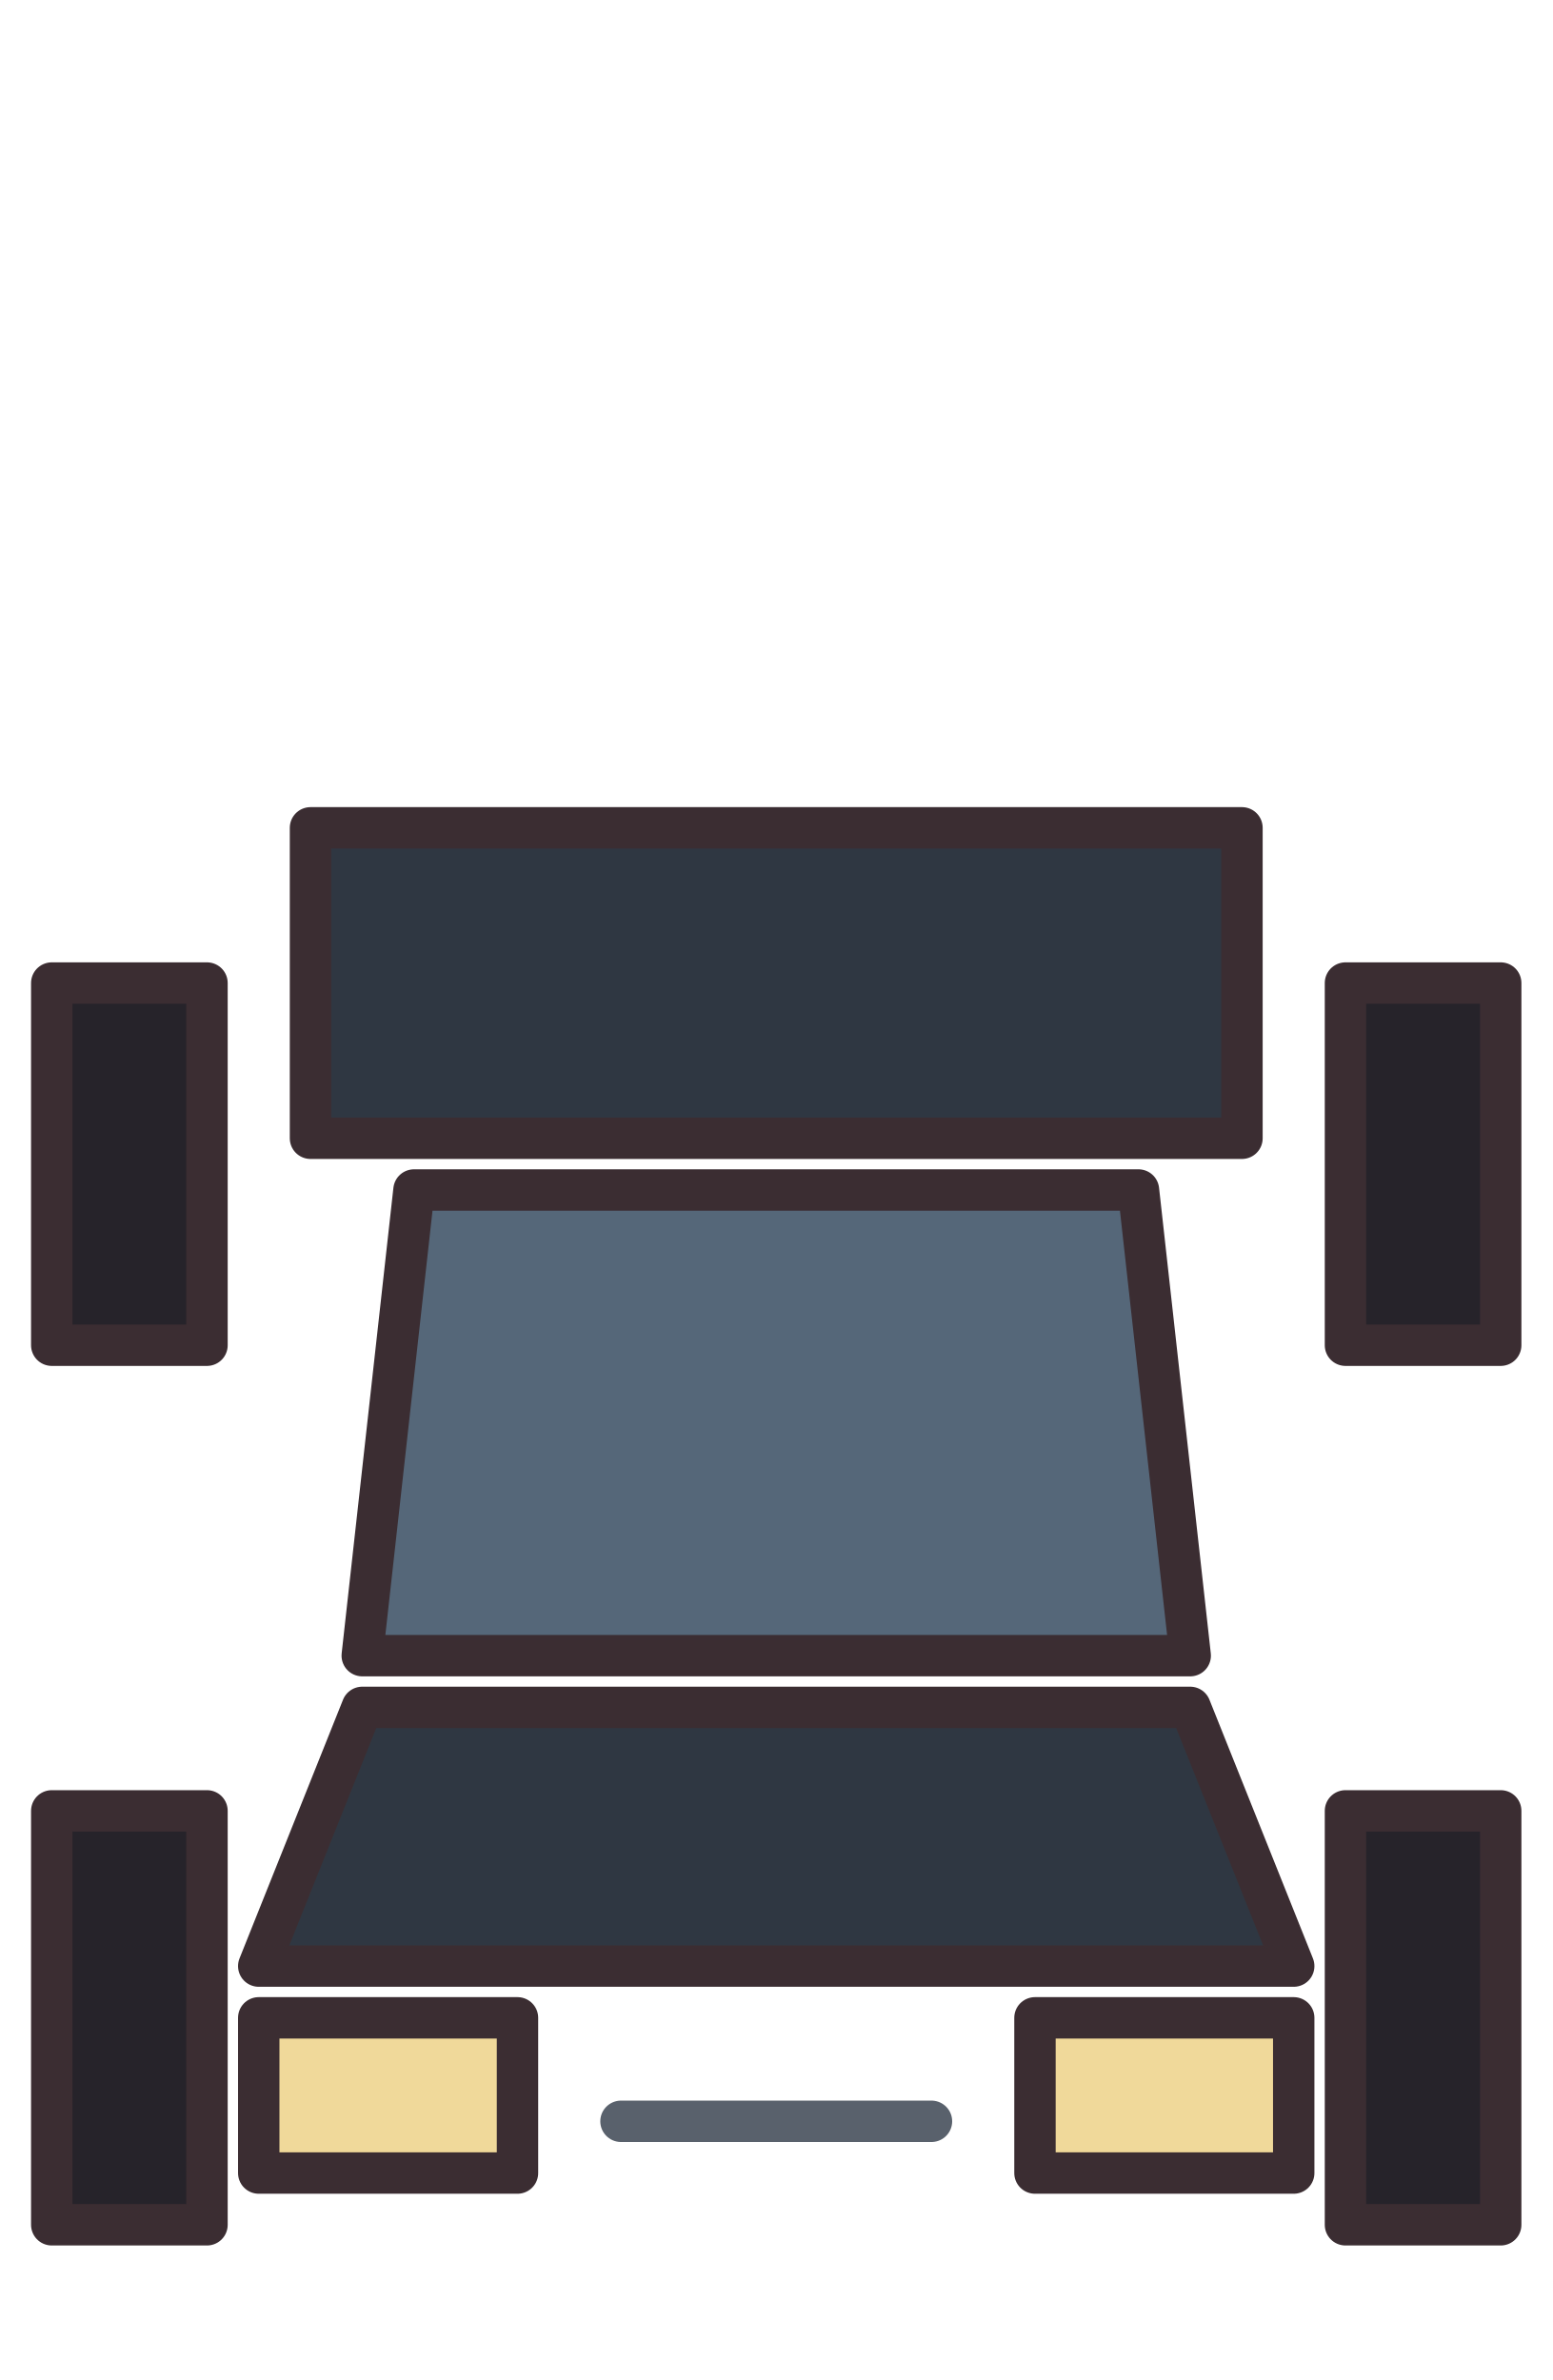
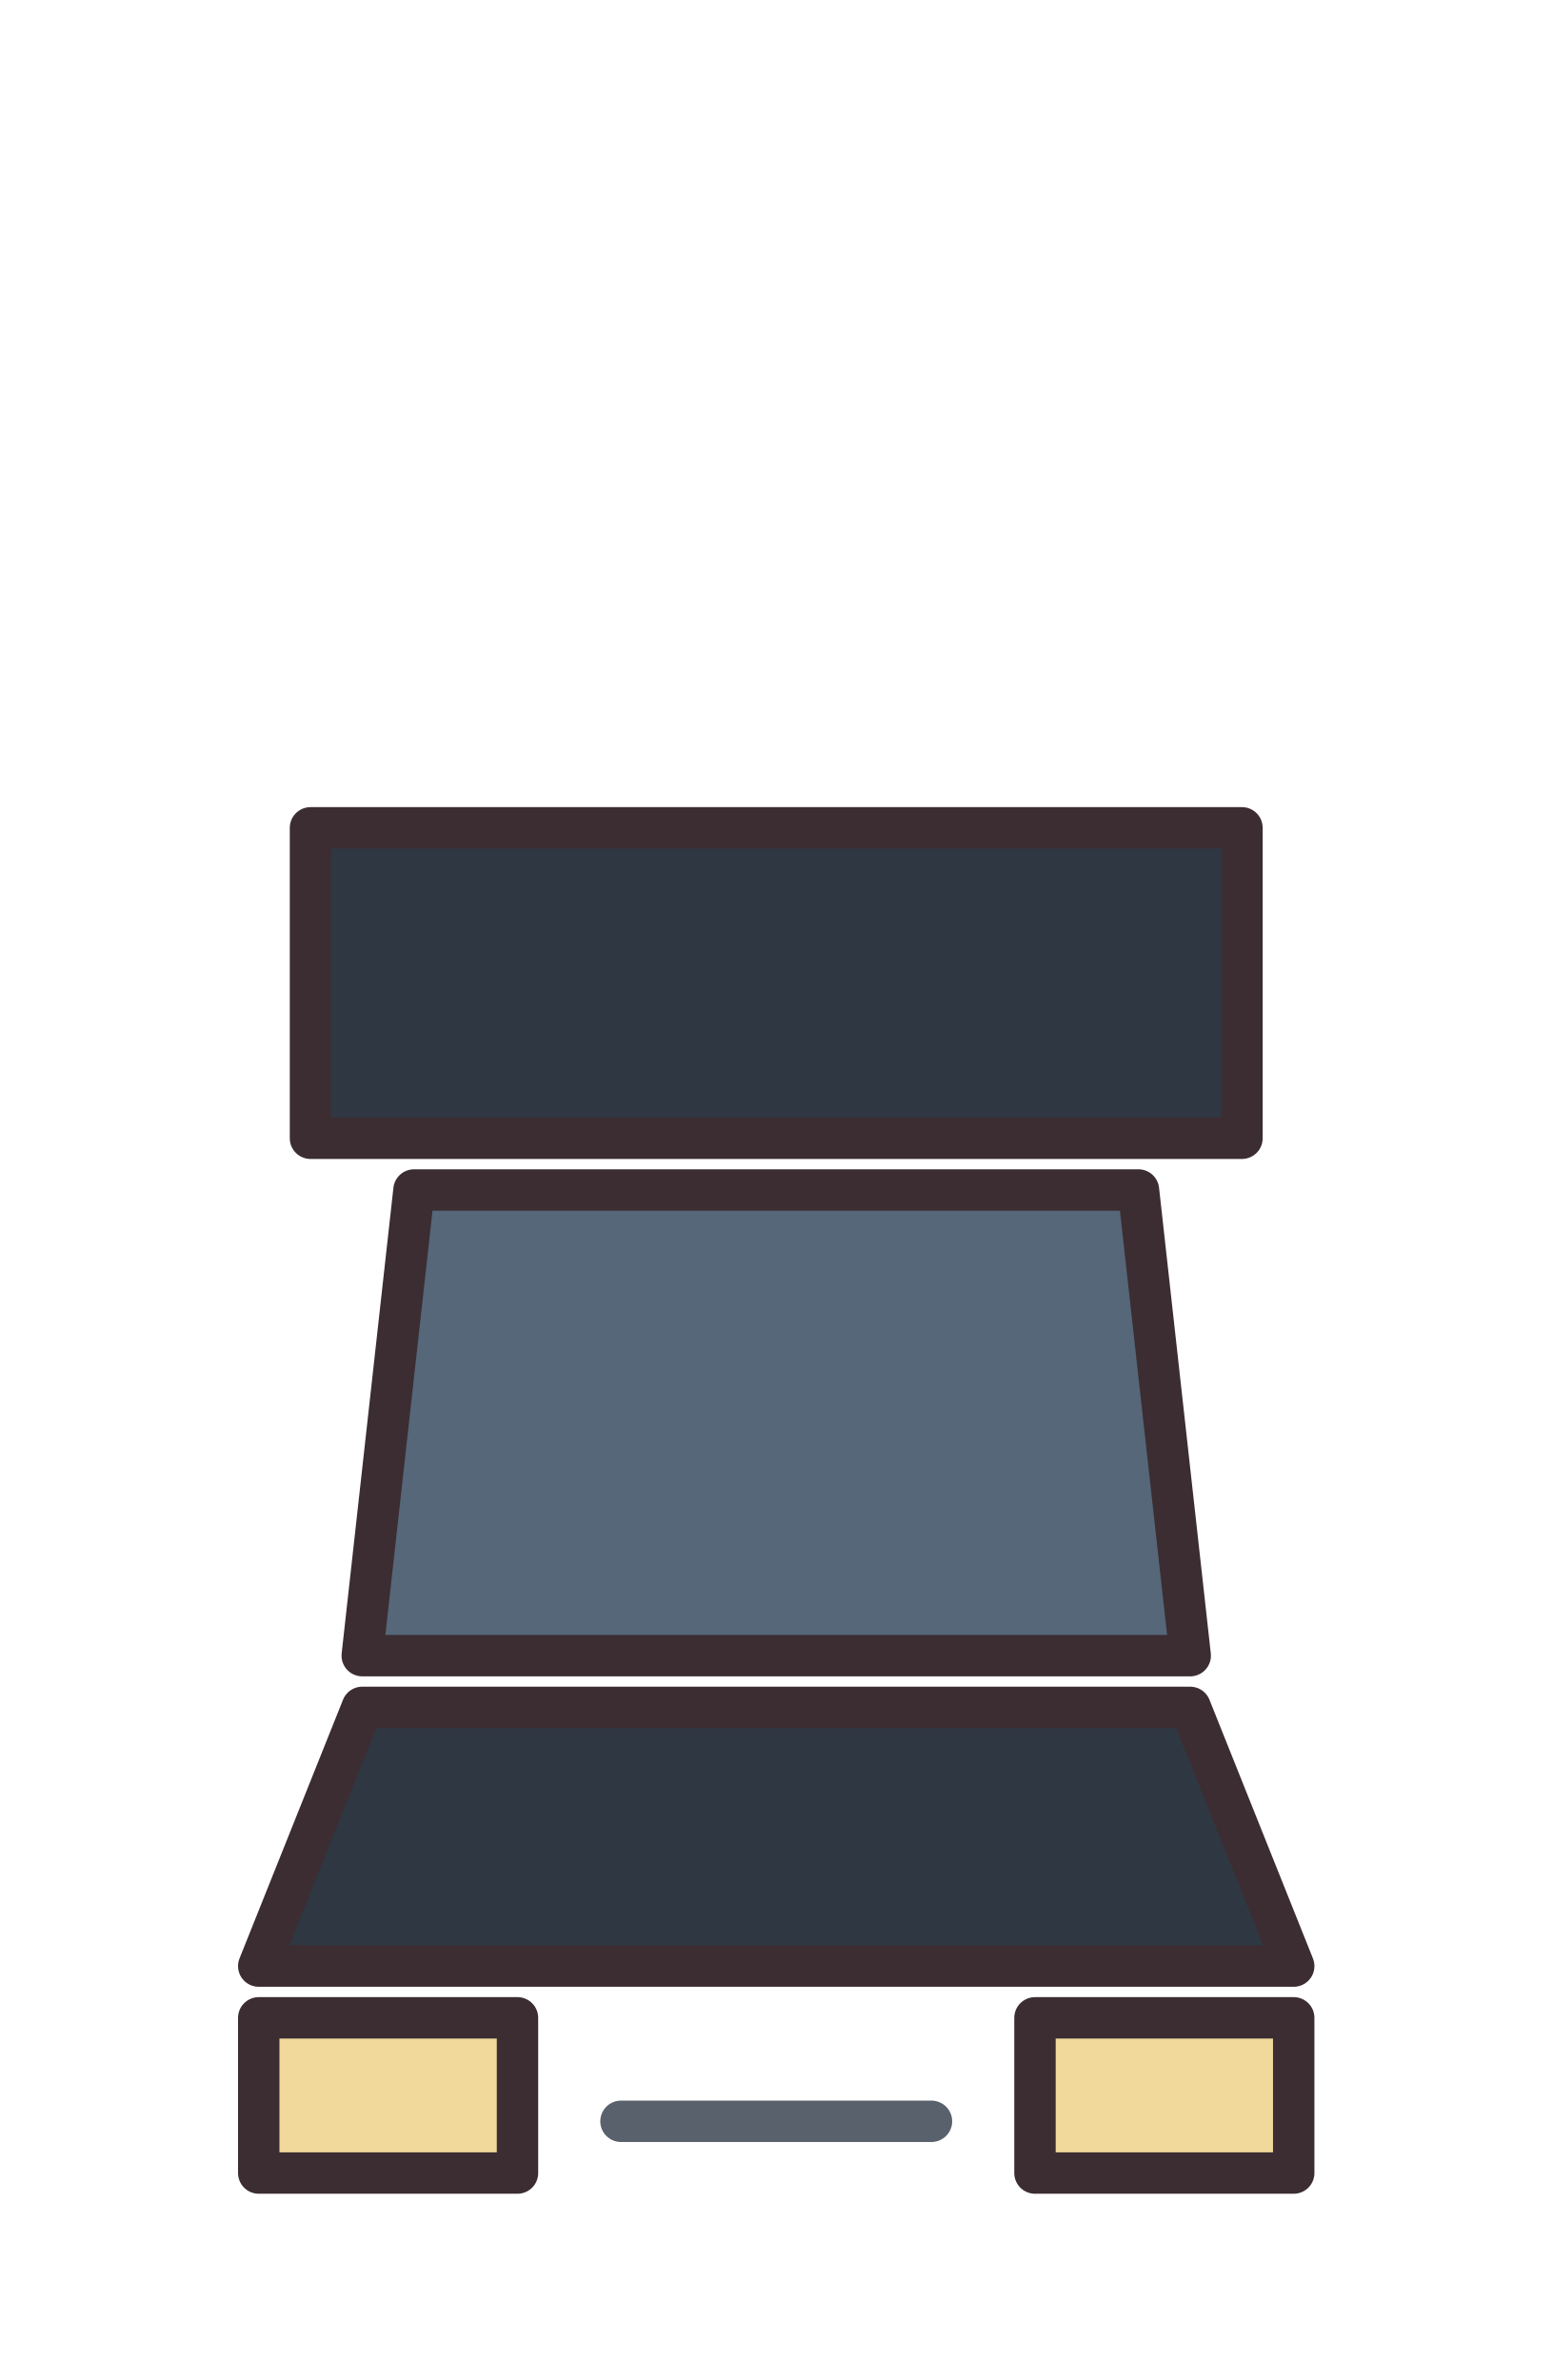
<svg xmlns="http://www.w3.org/2000/svg" width="30" height="46" viewBox="0 0 30 46" shape-rendering="geometricPrecision" stroke="#3b2d32" stroke-width="0.8" stroke-linejoin="round" stroke-linecap="round">
  <g transform="translate(0 4)">
    <path d="M6 12 L24 12 L24 18 L6 18 Z" fill="#2f3742" />
    <path d="M8 19 L22 19 L23 28 L7 28 Z" fill="#556779" />
    <path d="M7 29 L23 29 L25 34 L5 34 Z" fill="#2f3742" />
-     <path d="M1 15 L4 15 L4 22 L1 22 Z M26 15 L29 15 L29 22 L26 22 Z M1 31 L4 31 L4 39 L1 39 Z M26 31 L29 31 L29 39 L26 39 Z" fill="#26232a" />
    <path d="M5 35 L10 35 L10 38 L5 38 Z M20 35 L25 35 L25 38 L20 38 Z" fill="#f0d99a" />
    <path d="M12 37 L18 37" fill="none" stroke="#59616c" />
  </g>
</svg>
